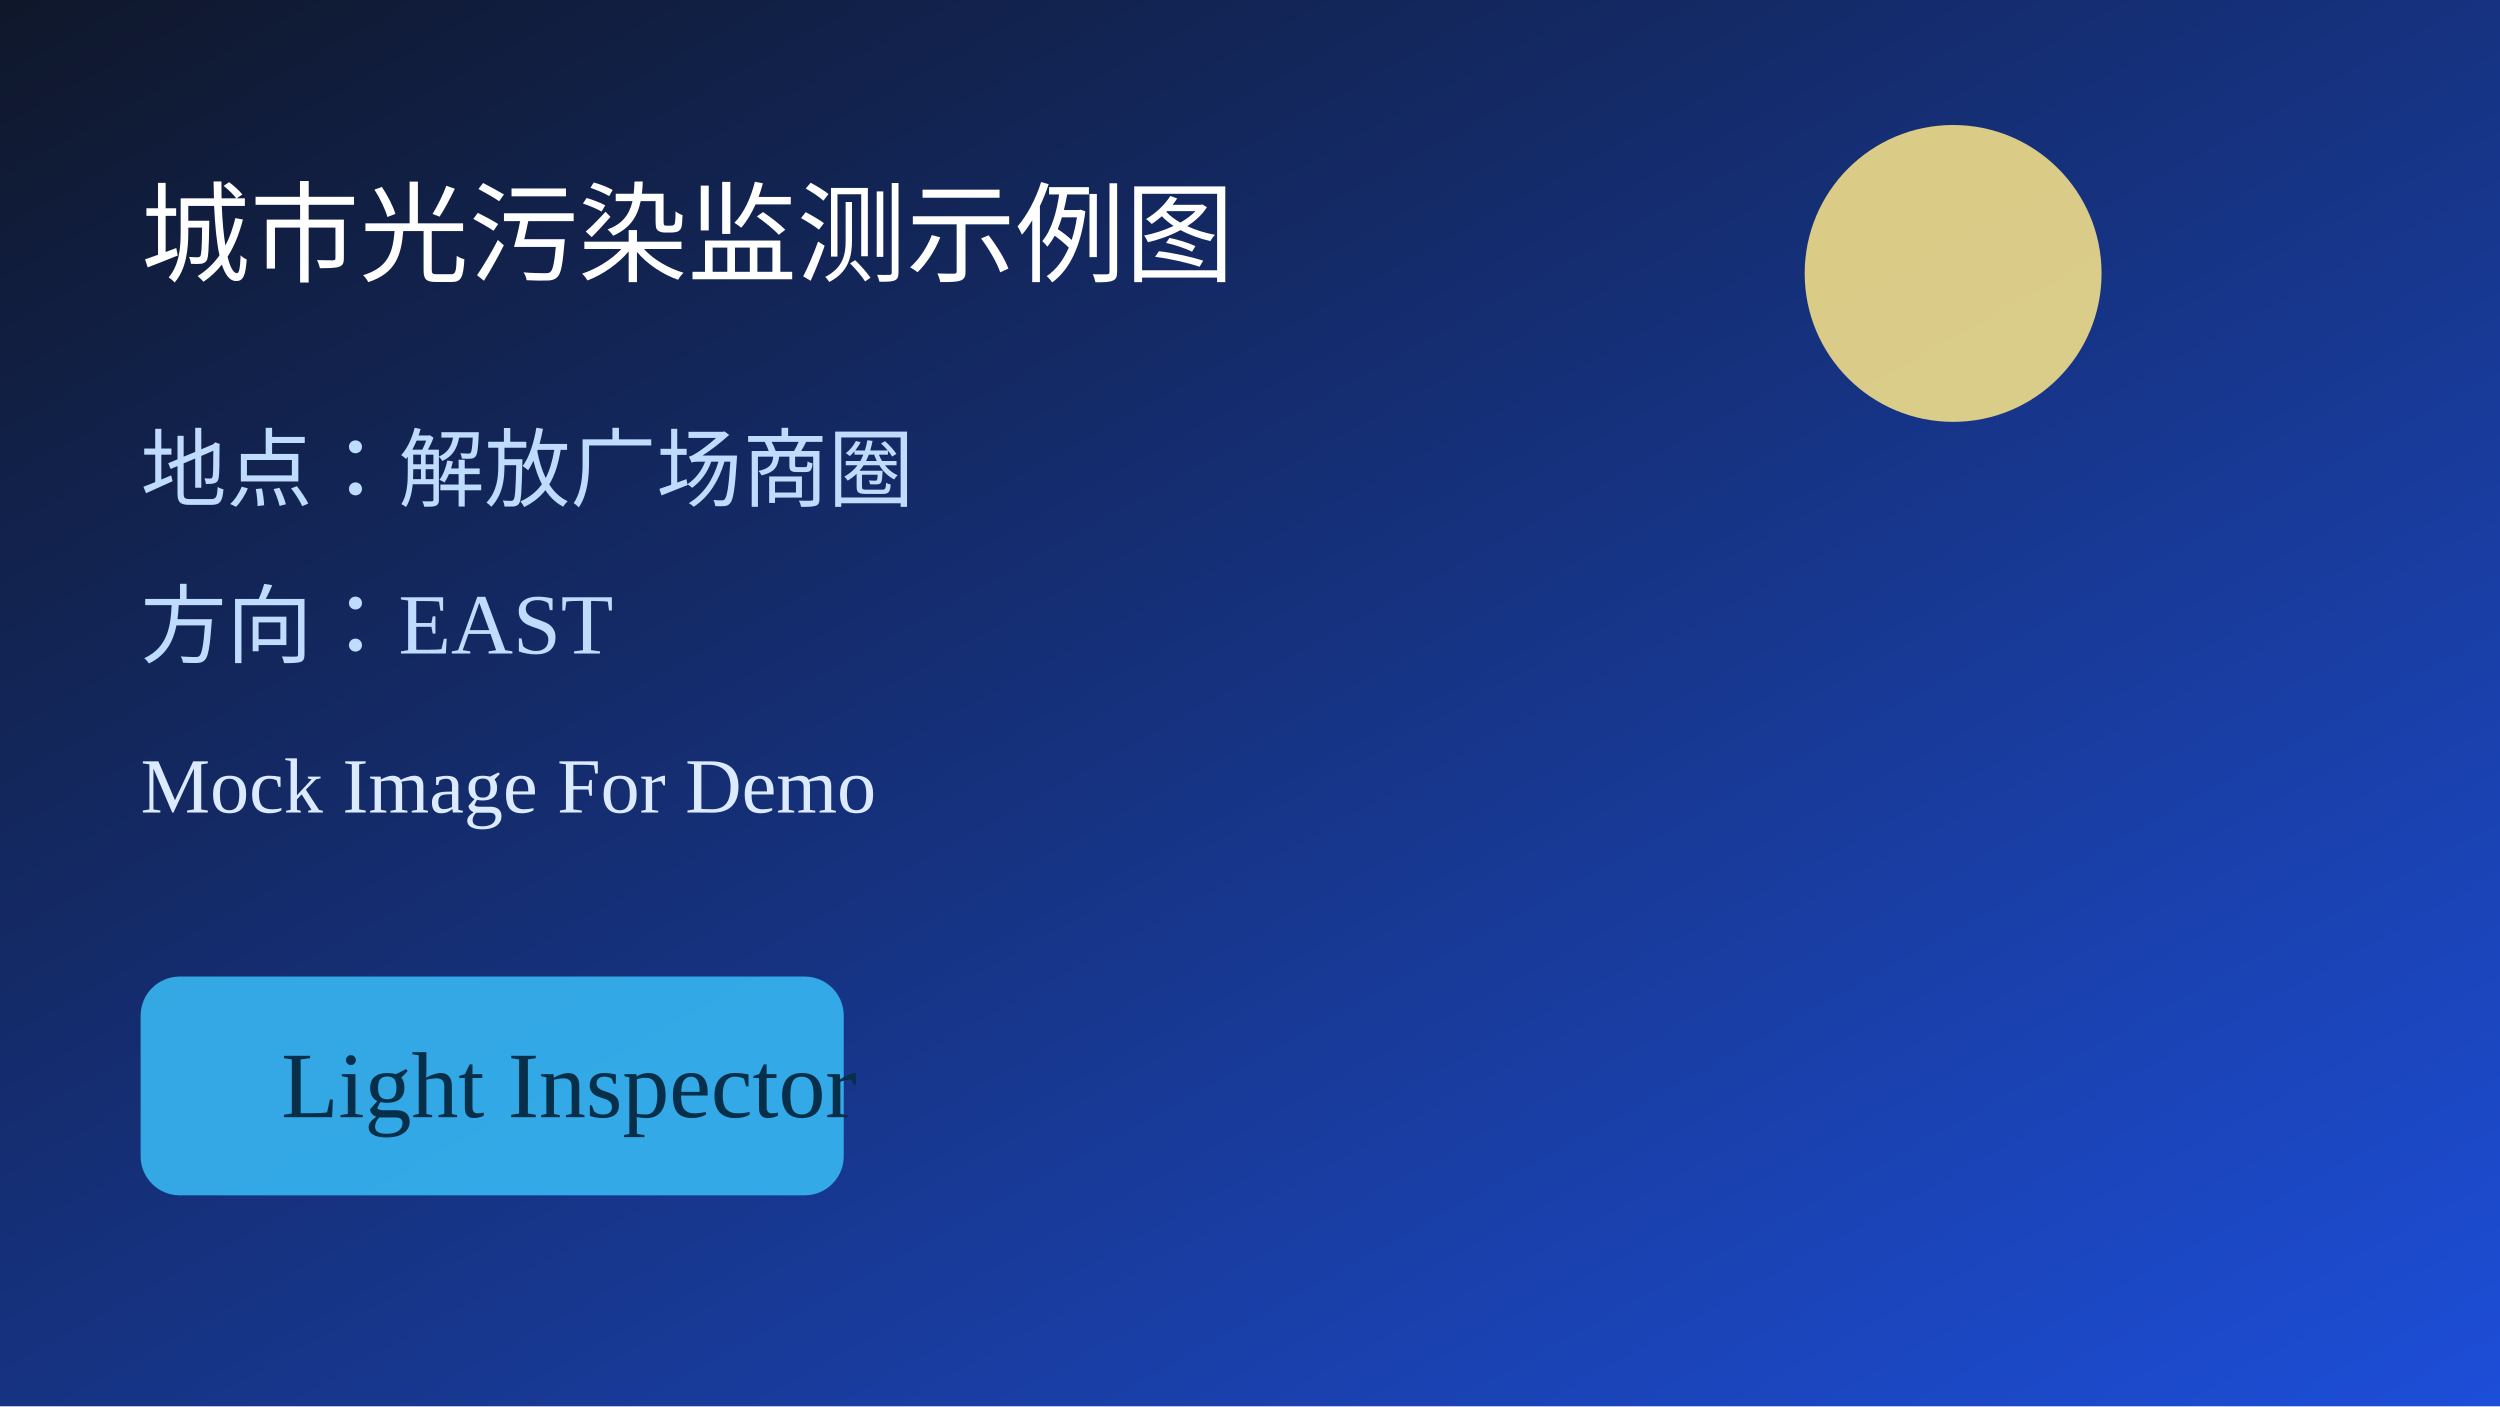
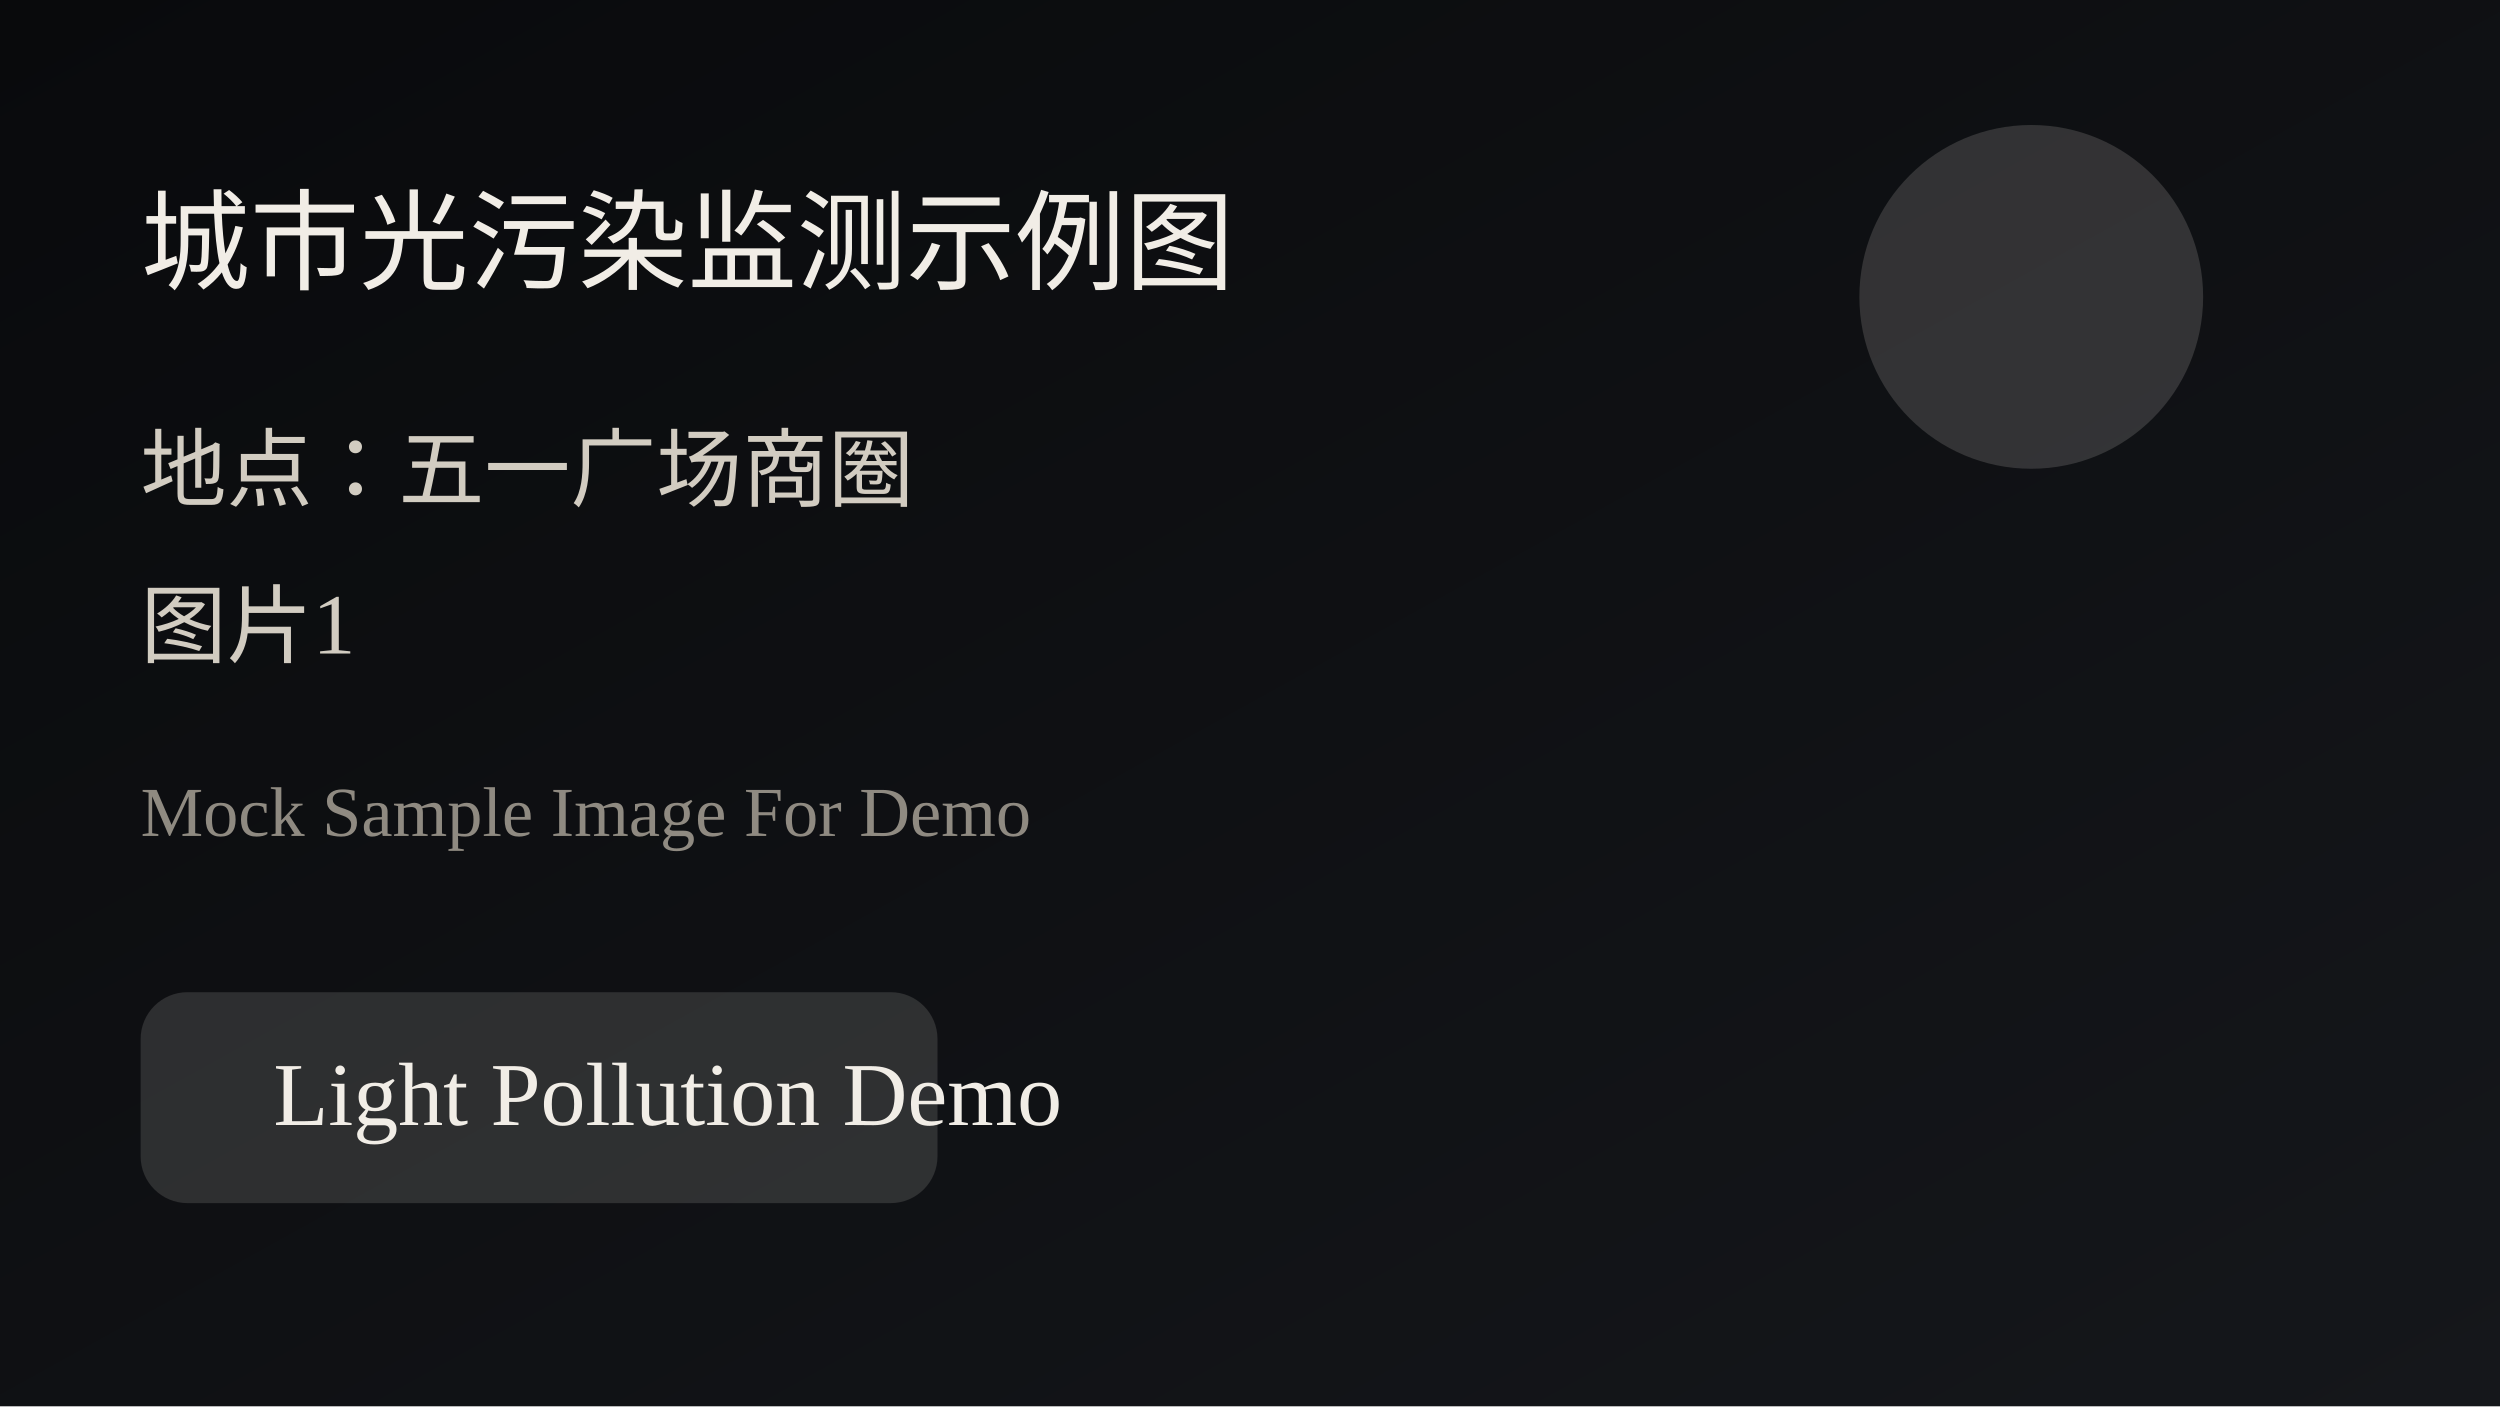
<svg xmlns="http://www.w3.org/2000/svg" width="640" height="360">
  <defs>
    <linearGradient id="bg" x1="0" x2="1" y1="0" y2="1">
-       <stop offset="0%" stop-color="#0f172a" />
-       <stop offset="100%" stop-color="#1d4ed8" />
+       <stop offset="0%" stop-color="#090a0c" />
+       <stop offset="100%" stop-color="#15171b" />
    </linearGradient>
  </defs>
  <rect width="100%" height="100%" fill="url(#bg)" />
-   <circle cx="500" cy="70" r="38" fill="#fde68a" opacity="0.85" />
-   <text x="36" y="70" font-size="28" fill="#ffffff">城市光污染监测示例图</text>
-   <text x="36" y="128" font-size="22" fill="#bfdbfe">地点：解放广场商圈</text>
-   <text x="36" y="168" font-size="22" fill="#bfdbfe">方向：EAST</text>
-   <text x="36" y="208" font-size="20" fill="#dbeafe">Mock Image For Demo</text>
-   <rect x="36" y="250" width="180" height="56" rx="10" fill="#38bdf8" opacity="0.85" />
-   <text x="72" y="286" font-size="24" fill="#082f49">Light Inspector</text>
+   <circle cx="520" cy="76" r="44" fill="#f1ede6" opacity="0.16" />
+   <text x="36" y="72" font-size="28" fill="#f1ede6">城市光污染监测示例图</text>
+   <text x="36" y="128" font-size="22" fill="#d2ccc1">地点：五一广场商圈</text>
+   <text x="36" y="168" font-size="22" fill="#d2ccc1">图片1</text>
+   <text x="36" y="214" font-size="18" fill="#8f8a81">Mock Sample Image For Demo</text>
+   <rect x="36" y="254" width="204" height="54" rx="12" fill="#f1ede6" opacity="0.14" />
+   <text x="70" y="288" font-size="23" fill="#f1ede6">Light Pollution Demo</text>
</svg>
